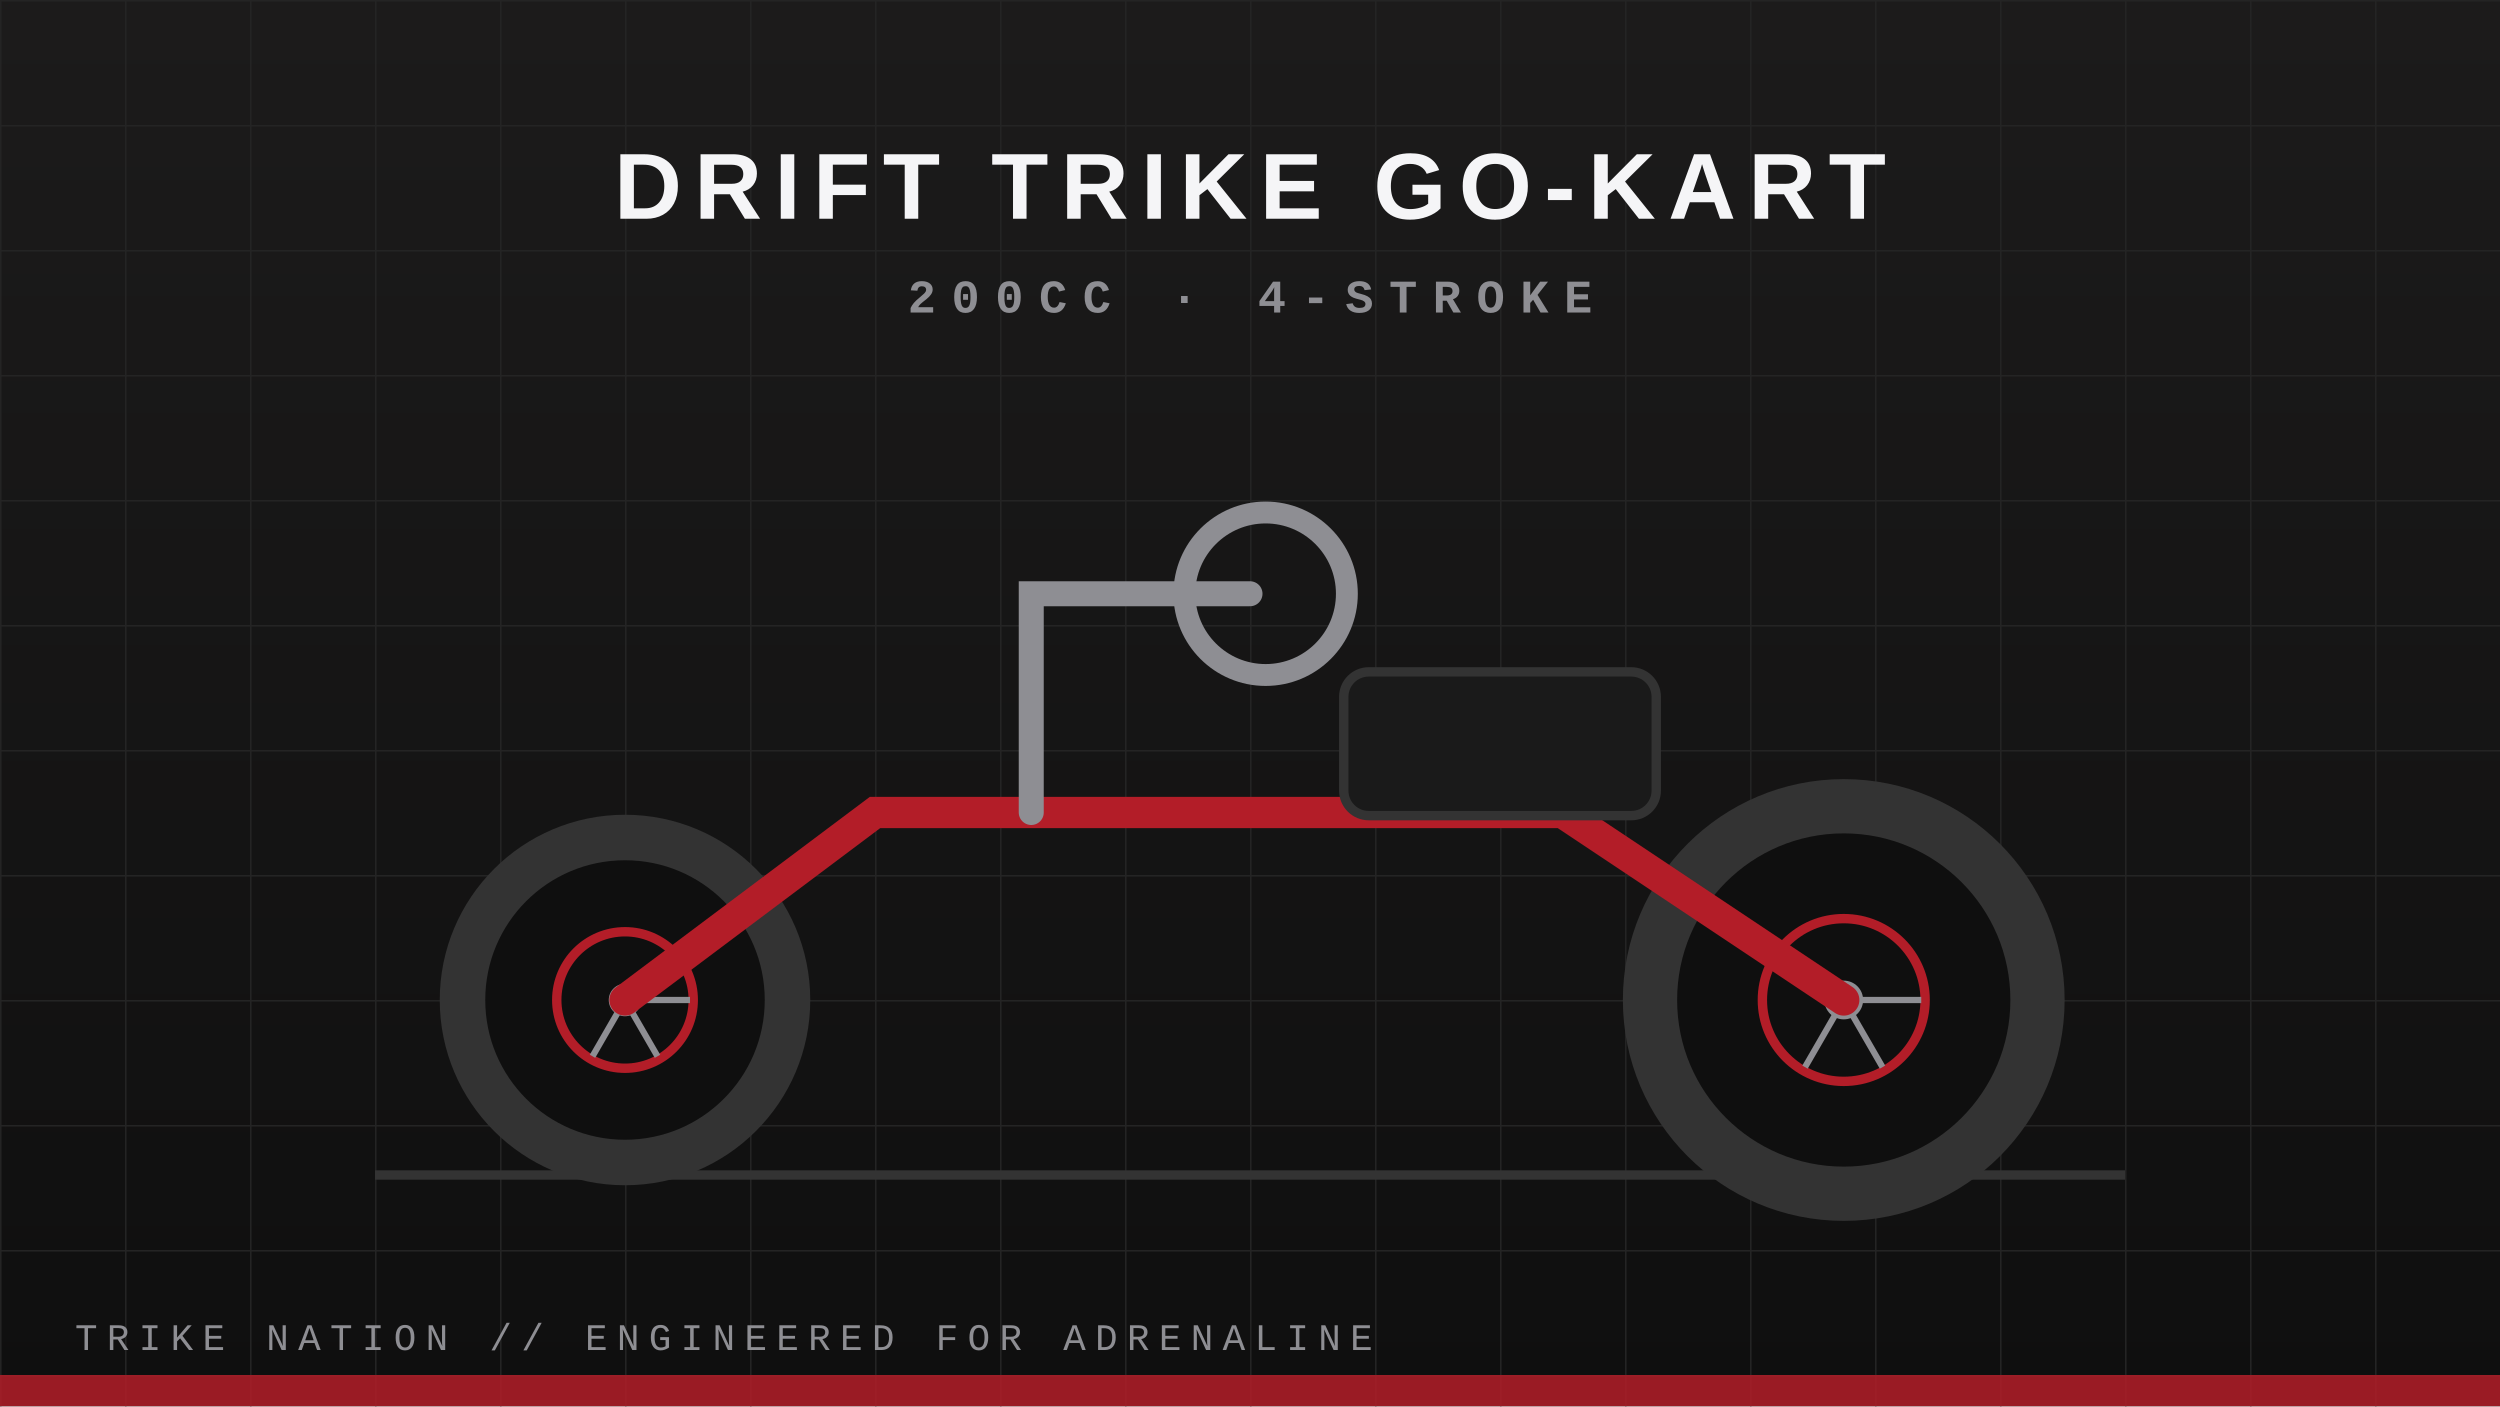
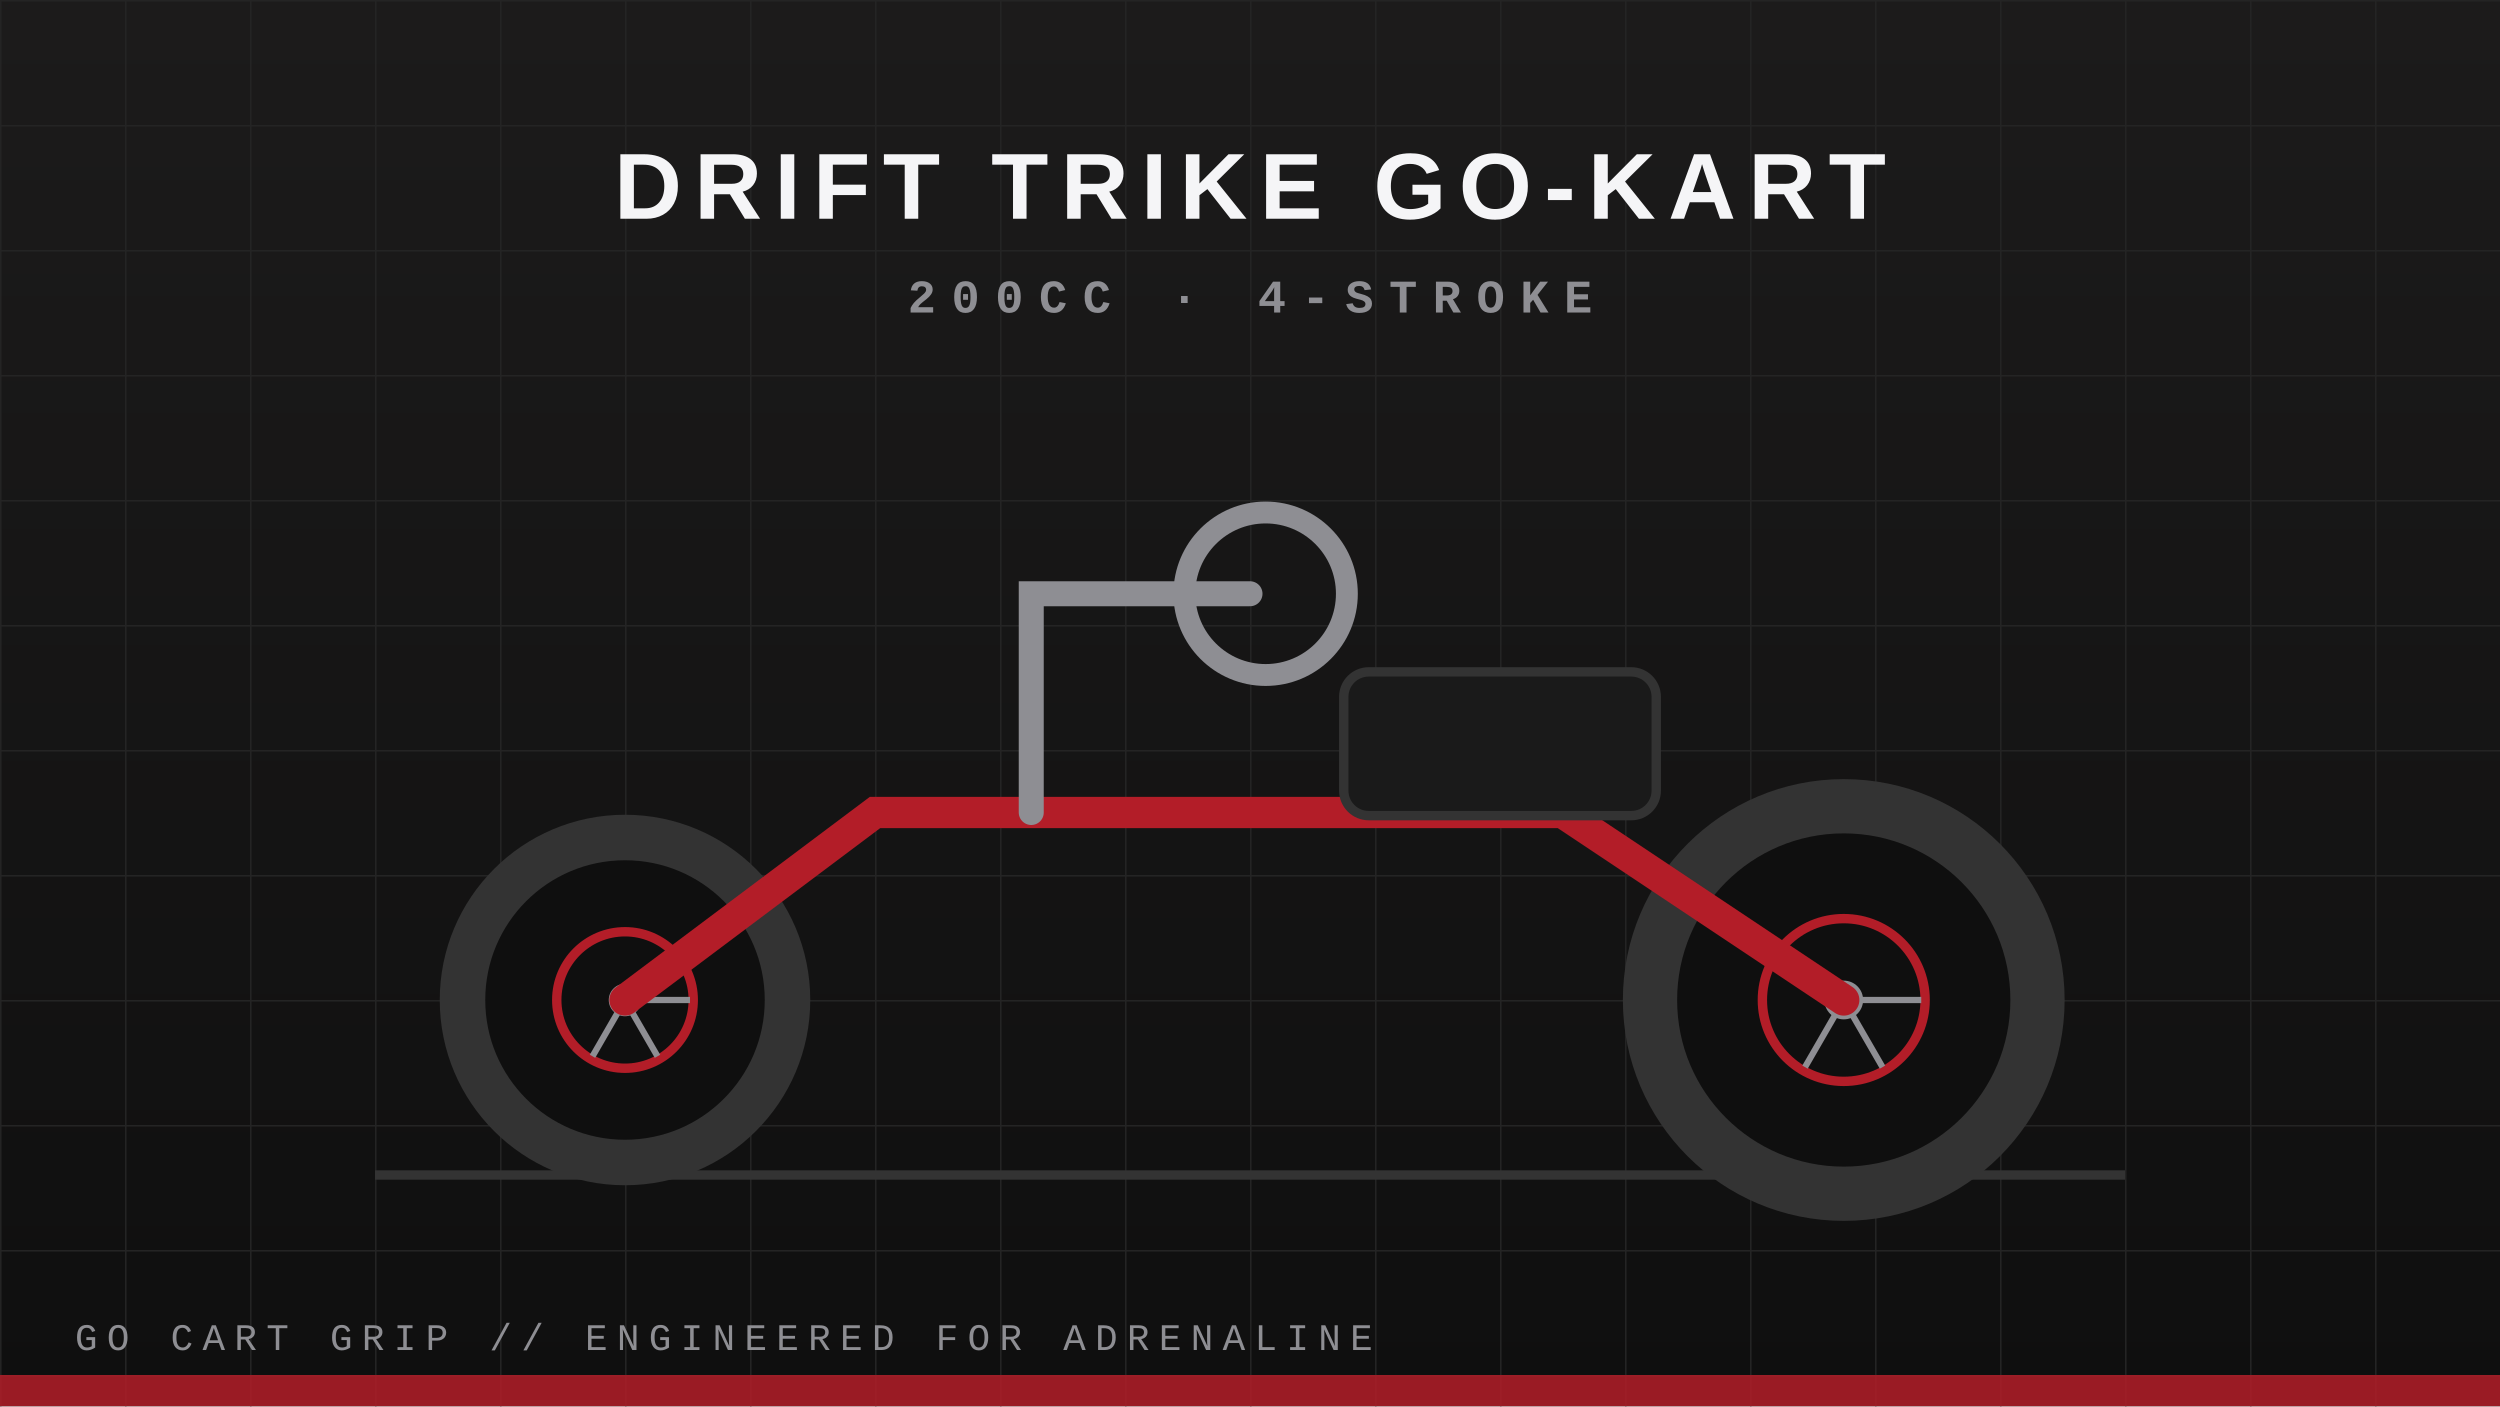
<svg xmlns="http://www.w3.org/2000/svg" width="800" height="450" viewBox="0 0 800 450">
  <defs>
    <linearGradient id="bg" x1="0" y1="0" x2="0" y2="1">
      <stop offset="0" stop-color="#1c1b1b" />
      <stop offset="1" stop-color="#0f0f0f" />
    </linearGradient>
    <pattern id="grid" width="40" height="40" patternUnits="userSpaceOnUse">
      <path d="M40 0 H0 V40" fill="none" stroke="#242424" stroke-width="1" />
    </pattern>
  </defs>
  <rect width="800" height="450" fill="url(#bg)" />
  <rect width="800" height="450" fill="url(#grid)" />
  <rect x="0" y="440" width="800" height="10" fill="#b31d28" opacity="0.85" />
  <line x1="120" y1="376" x2="680" y2="376" stroke="#333333" stroke-width="3" />
  <circle cx="200" cy="320" r="52" fill="#0f0f0f" stroke="#333333" stroke-width="14.56" />
  <circle cx="200" cy="320" r="21.84" fill="none" stroke="#b31d28" stroke-width="3" />
  <circle cx="200" cy="320" r="5.2" fill="#8e8e93" />
  <line x1="200" y1="320" x2="220.8" y2="320" stroke="#8e8e93" stroke-width="2" />
  <line x1="200" y1="320" x2="210.4" y2="338.013" stroke="#8e8e93" stroke-width="2" />
  <line x1="200" y1="320" x2="189.6" y2="338.013" stroke="#8e8e93" stroke-width="2" />
  <circle cx="590" cy="320" r="62" fill="#0f0f0f" stroke="#333333" stroke-width="17.36" />
  <circle cx="590" cy="320" r="26.04" fill="none" stroke="#b31d28" stroke-width="3" />
  <circle cx="590" cy="320" r="6.2" fill="#8e8e93" />
  <line x1="590" y1="320" x2="614.8" y2="320" stroke="#8e8e93" stroke-width="2" />
  <line x1="590" y1="320" x2="602.4" y2="341.477" stroke="#8e8e93" stroke-width="2" />
  <line x1="590" y1="320" x2="577.6" y2="341.477" stroke="#8e8e93" stroke-width="2" />
  <path d="M200 320 L280 260 L500 260 L590 320" fill="none" stroke="#b31d28" stroke-width="10" stroke-linecap="round" />
  <path d="M330 260 L330 190 L400 190" fill="none" stroke="#8e8e93" stroke-width="8" stroke-linecap="round" />
  <circle cx="405" cy="190" r="26" fill="none" stroke="#8e8e93" stroke-width="7" />
  <rect x="430" y="215" width="100" height="46" rx="8" fill="#1a1a1a" stroke="#333333" stroke-width="3" />
  <text x="400" y="70" text-anchor="middle" font-family="'Arial Black', Arial, sans-serif" font-weight="900" font-size="30" letter-spacing="4" fill="#f5f5f7">DRIFT TRIKE GO-KART</text>
  <text x="400" y="100" text-anchor="middle" font-family="'Courier New', monospace" font-weight="700" font-size="15" letter-spacing="5" fill="#8e8e93">200CC · 4-STROKE</text>
-   <text x="24" y="432" font-family="'Courier New', monospace" font-size="12" letter-spacing="3" fill="#8e8e93">TRIKE NATION // ENGINEERED FOR ADRENALINE</text>
+   <text x="24" y="432" font-family="'Courier New', monospace" font-size="12" letter-spacing="3" fill="#8e8e93">GO CART GRIP // ENGINEERED FOR ADRENALINE</text>
</svg>
